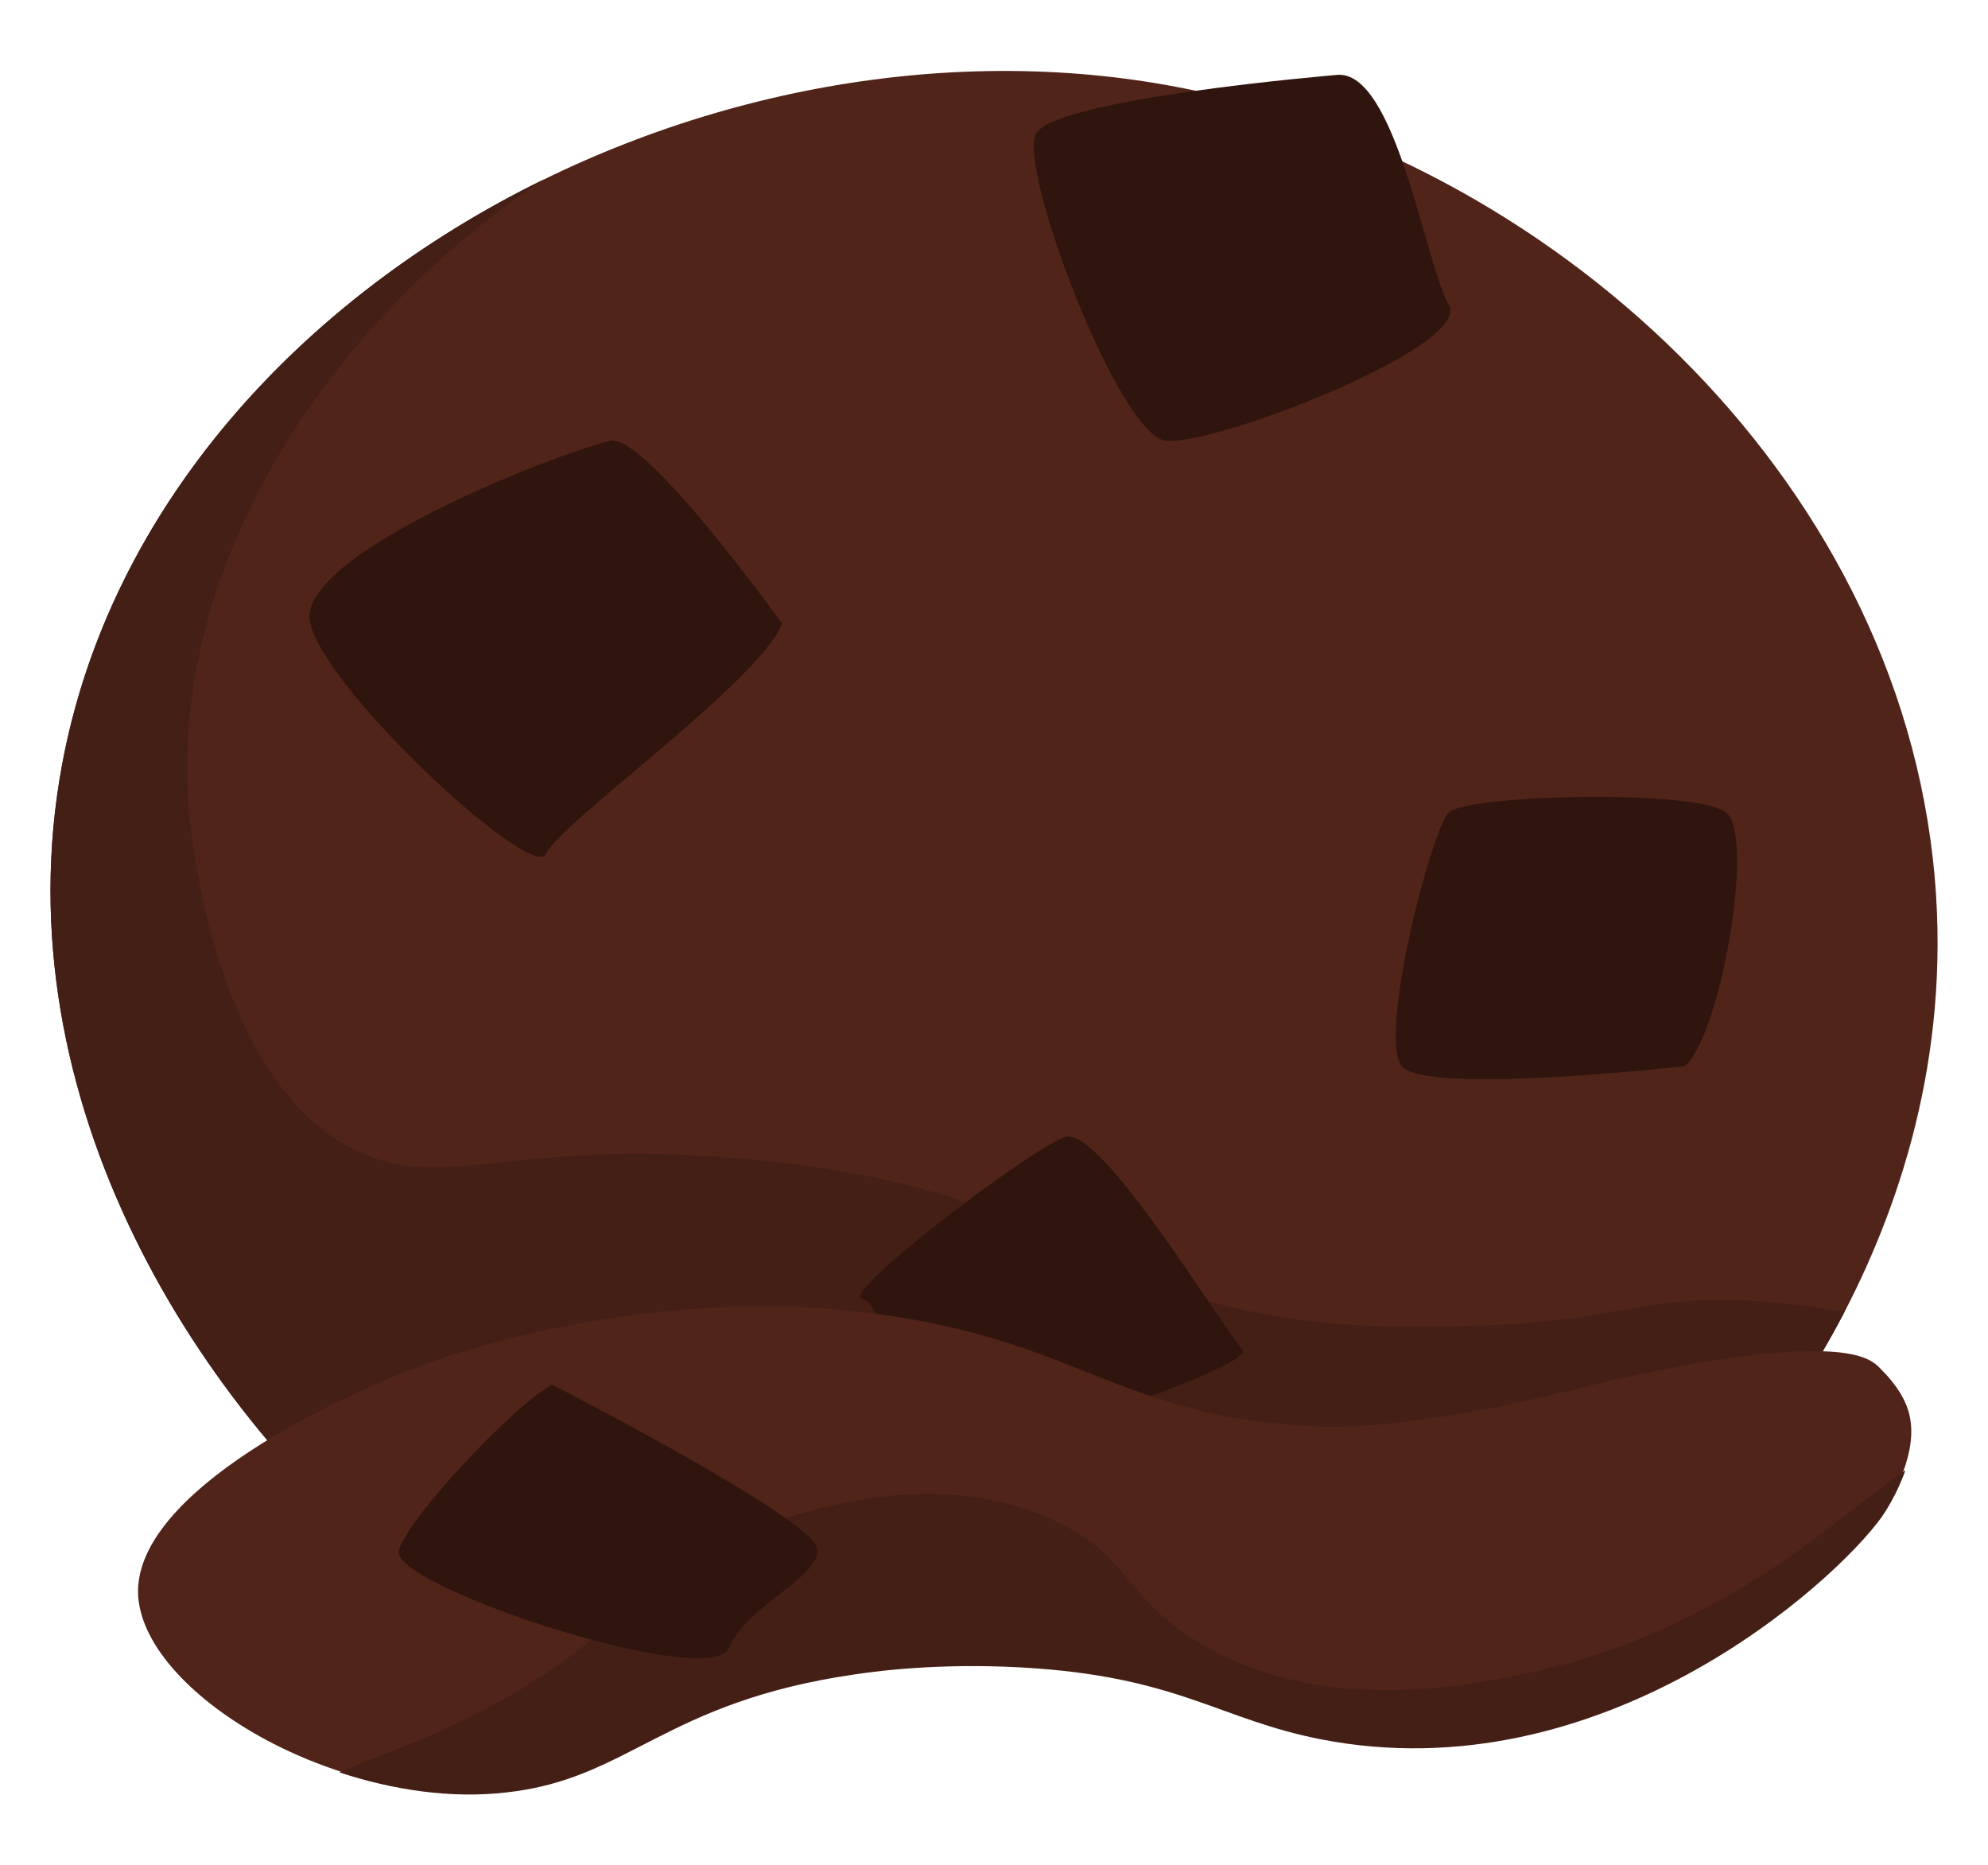
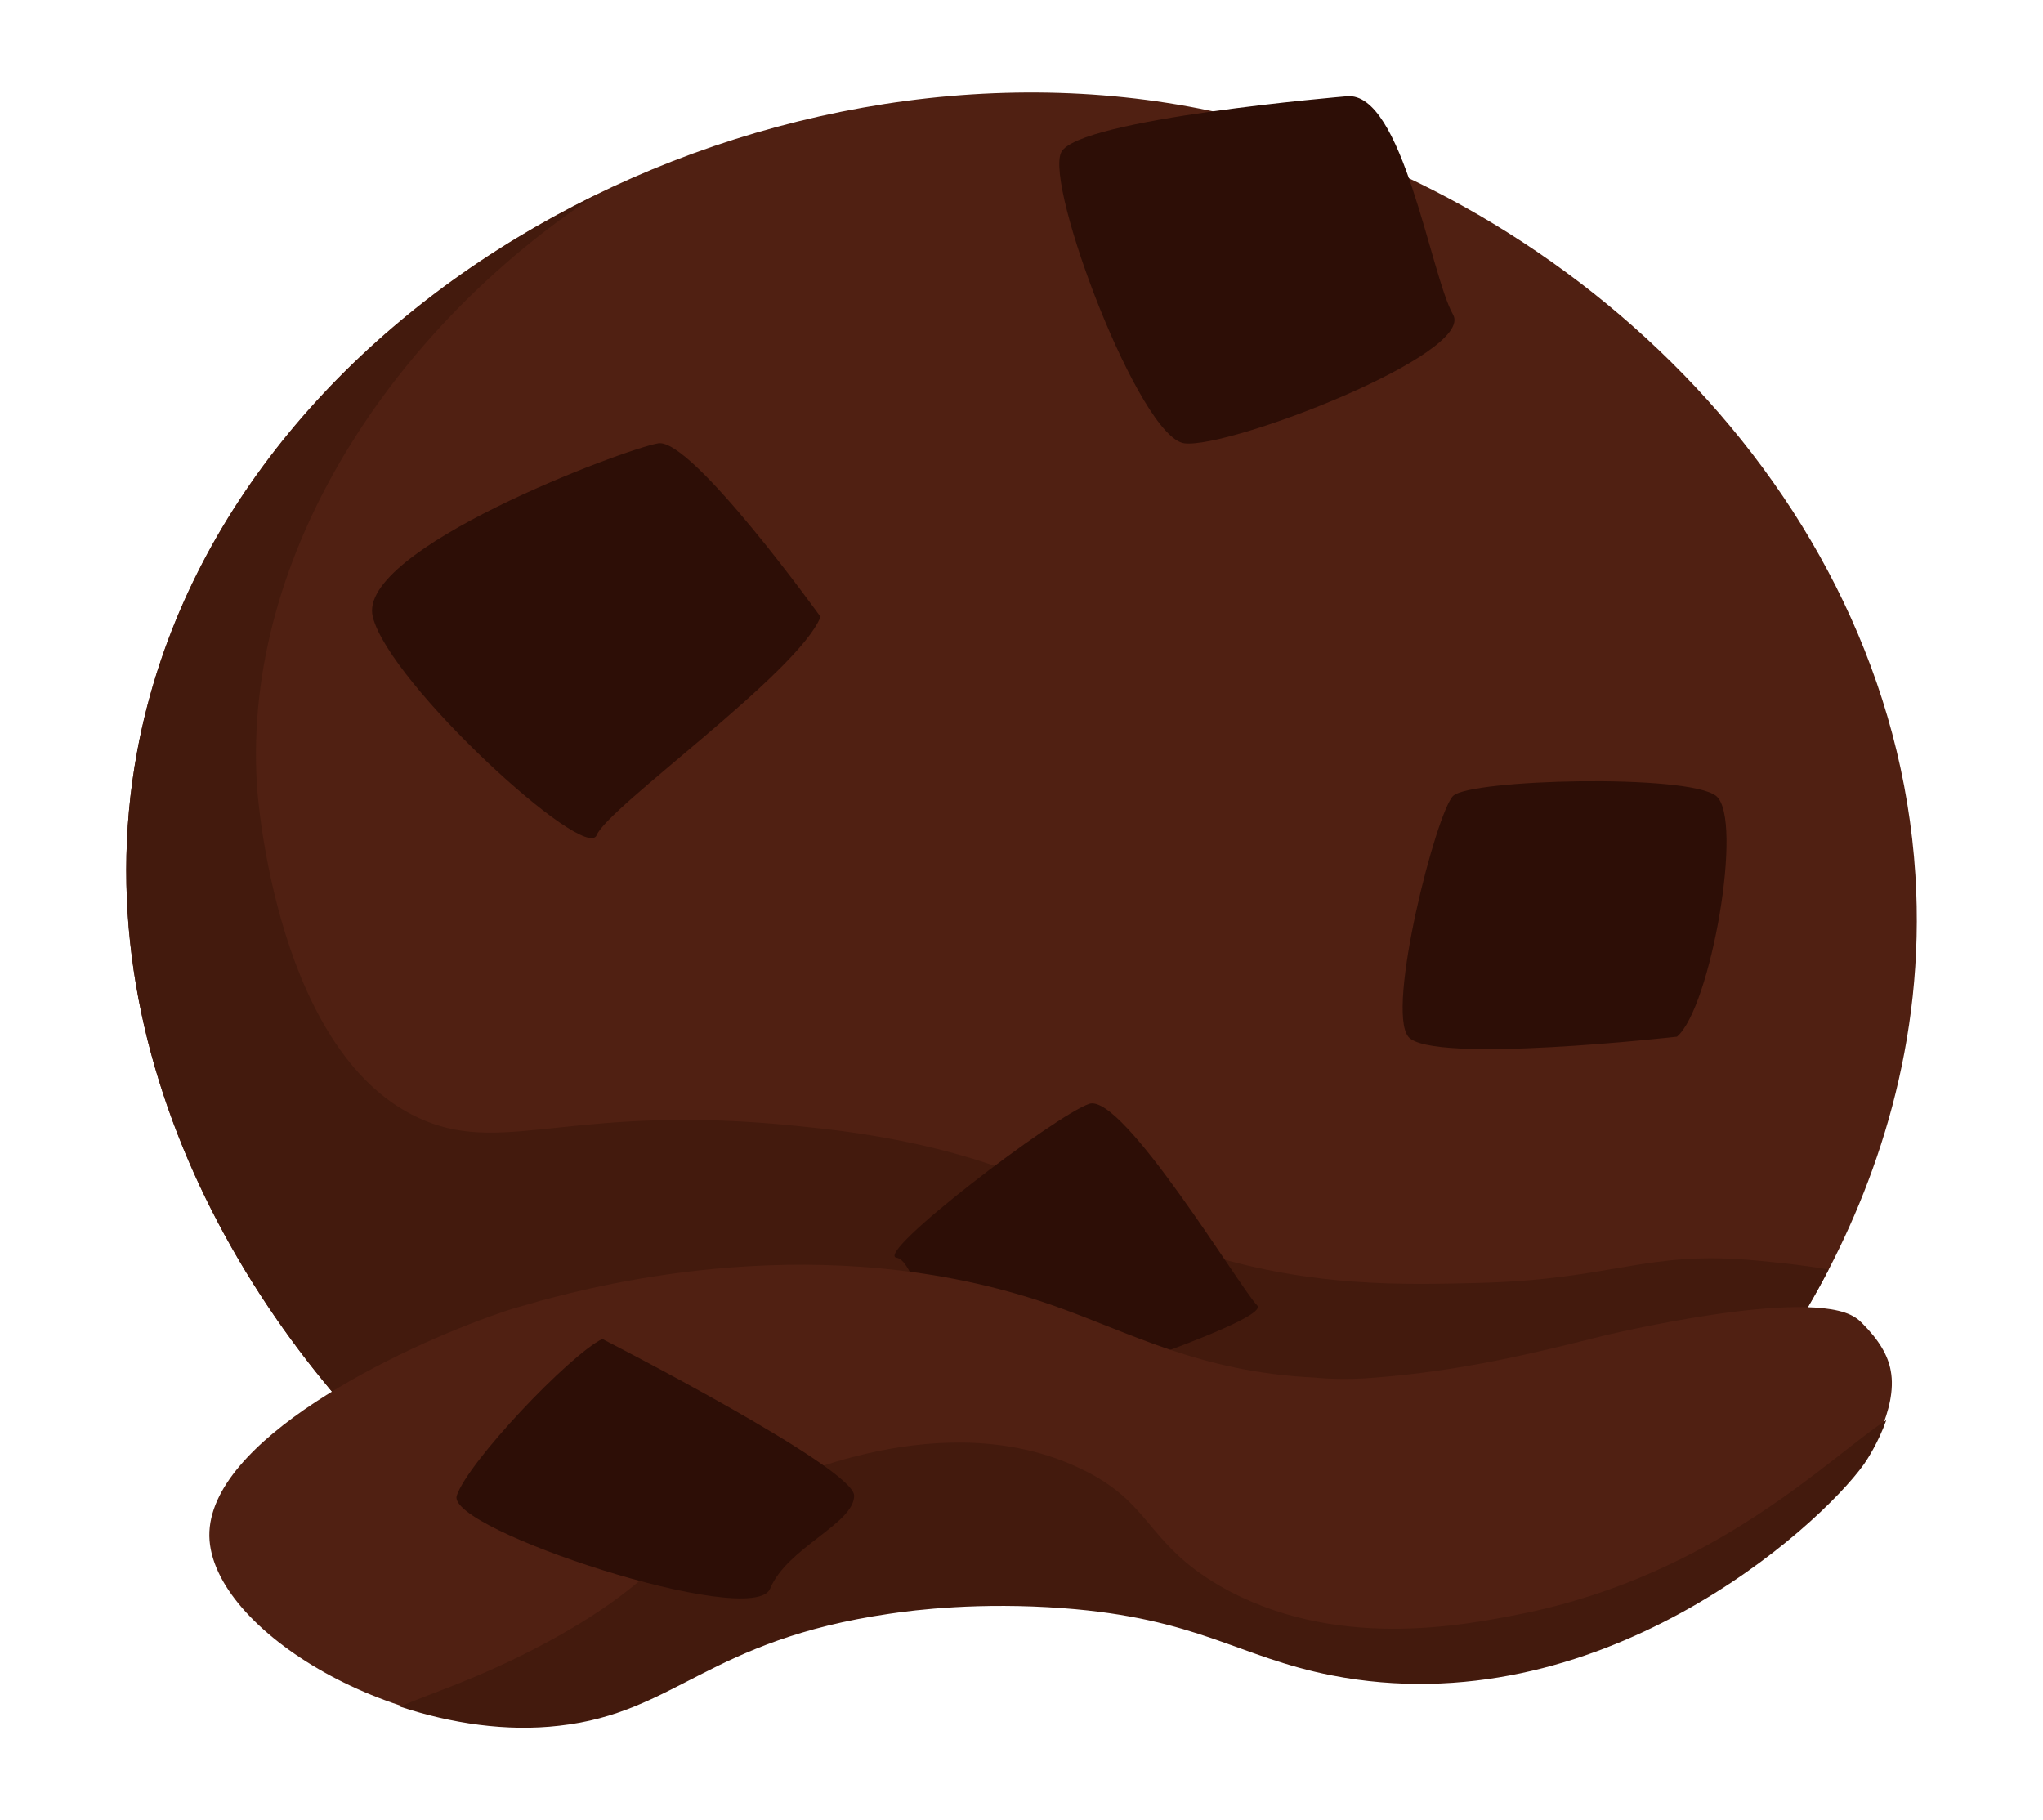
- <svg xmlns="http://www.w3.org/2000/svg" version="1.1" id="Layer_1" x="0px" y="0px" viewBox="0 0 337 316" style="enable-background:new 0 0 337 316;" xml:space="preserve">
+ <svg xmlns="http://www.w3.org/2000/svg" version="1.1" id="Layer_1" x="0px" y="0px" viewBox="0 0 365 325" style="enable-background:new 0 0 365 325;" xml:space="preserve">
  <style type="text/css">
- 	.st0{fill:#502419;}
- 	.st1{fill:#441F15;}
- 	.st2{fill:#30150F;}
+ 	.st0{fill:#502012;}
+ 	.st1{fill:#431A0D;}
+ 	.st2{fill:#2D0E06;}
</style>
  <g>
-     <path class="st0" d="M69.6,267.8c-35.7-28.2-69.6-81.2-59.1-138C25.2,49.8,121.1-1.8,202.3,15.3c61.9,13,121.5,67.2,125.9,136.5   c3.8,60.2-36.2,101.5-41.7,106.9c-22.1,22.1-57.9,1-88.9,6.4C151.3,273.2,107.3,297.5,69.6,267.8z" />
-     <path class="st1" d="M299.9,220.7c-20-1.9-25.3,3.4-50,4c-12.8,0.3-28.9,0.8-48-5c-20.7-6.3-27.1-14.4-53-20   c-8.1-1.7-14.1-2.4-20-3c-39.9-4.2-52.2,5.1-67-1c-26.5-10.9-29.9-58-30-60C29.3,93.8,57,53.7,92.2,30.4   c-41.1,20.1-73.6,55.5-81.7,99.3C0,186.6,33.9,239.6,69.6,267.8c37.7,29.7,81.6,5.5,128-2.7c31-5.4,66.7,15.6,88.9-6.4   c2.9-2.9,15.5-15.9,26.2-36.4C307.5,221.4,302.9,221,299.9,220.7z" />
-     <path class="st2" d="M162.6,247.7c0,0,51-16,48-19s-24-38-30-36s-38.7,26.9-34.4,27.5C150.6,220.7,155.6,249.7,162.6,247.7z" />
-     <path class="st0" d="M23.4,269.9c-0.2-17,33.3-33.4,51.8-39.8c3.1-1.1,5.4-1.6,7.3-2.2c10.4-2.8,50.6-13.4,91.3,0.7   c14.1,4.9,26.4,12,47,13c1.2,0.1,5.3,0.5,11,0c15.2-1.2,27.7-4.2,40.4-7.4c0,0,36.9-9,45.3-3.3c0.5,0.3,0.9,0.7,1.2,1   c3,3,4.6,5.7,5.1,8.5c1.3,6.9-4.2,15.4-5,16.5c-8,11.4-47.5,47.1-95.1,37.6c-16.8-3.3-23.8-10.2-48-12c-14.8-1.1-26.4,0.3-31,1   c-32.4,4.7-38.2,17.7-59,20C57.2,306.8,23.7,286.8,23.4,269.9z" />
-     <path class="st1" d="M319,257.1c0.5-0.7,2.6-3.9,4-7.9c-10,6.5-30.4,27.6-65.1,34.6c-10.5,2.1-33.7,6.7-54-5   c-13.4-7.8-12-14.9-25-21c-24.2-11.5-52.8,2-57,4c-17.1,8.1-15.5,14.8-38,27c-12.6,6.8-21.7,9.4-26.4,11.6c9.1,3,19,4.5,28.4,3.4   c20.8-2.3,26.6-15.3,59-20c4.6-0.7,16.2-2.1,31-1c24.2,1.8,31.2,8.7,48,12C271.5,304.1,310.9,268.4,319,257.1z" />
-     <g>
-       <path class="st2" d="M132.6,105.7c0,0-23-32-29-31s-54,19-51,31s38,44,40,39S128.6,115.7,132.6,105.7z" />
-       <path class="st2" d="M226.6,12.7c0,0-48,4-51,10s14,51,22,52s52-16,48-23S236.6,11.7,226.6,12.7z" />
-       <path class="st2" d="M285.6,180.7c0,0-44,5-48,0s5-40,8-43s42-4,47,0S291.6,175.7,285.6,180.7z" />
-       <path class="st2" d="M93.6,234.7c0,0,45,23,45,28s-12,9.3-15,16.6c-3,7.4-58-10.6-56-16.6S87.6,237.7,93.6,234.7z" />
-     </g>
+     <path class="st0" d="M83.6,272.3c-35.7-28.2-69.6-81.2-59.1-138C39.2,54.3,135.1,2.7,216.3,19.8c61.9,13,121.5,67.2,125.9,136.5   c3.8,60.2-36.2,101.5-41.7,106.9c-22.1,22.1-57.9,1-88.9,6.4C165.3,277.7,121.3,302,83.6,272.3z" />
+     <path class="st1" d="M313.9,225.2c-20-1.9-25.3,3.4-50,4c-12.8,0.3-28.9,0.8-48-5c-20.7-6.3-27.1-14.4-53-20   c-8.1-1.7-14.1-2.4-20-3c-39.9-4.2-52.2,5.1-67-1c-26.5-10.9-29.9-58-30-60c-2.6-41.8,25.1-82,60.3-105.2   c-41.1,20.1-73.6,55.5-81.7,99.3c-10.5,56.8,23.4,109.8,59.1,138c37.7,29.7,81.6,5.5,128-2.7c31-5.4,66.7,15.6,88.9-6.4   c2.9-2.9,15.5-15.9,26.2-36.4C321.5,225.9,316.9,225.5,313.9,225.2z" />
+     <path class="st2" d="M176.6,252.2c0,0,51-16,48-19s-24-38-30-36s-38.7,26.9-34.4,27.5C164.6,225.2,169.6,254.2,176.6,252.2z" />
+     <path class="st0" d="M37.4,274.4c-0.2-17,33.3-33.4,51.8-39.8c3.1-1.1,5.4-1.6,7.3-2.2c10.4-2.8,50.6-13.4,91.3,0.7   c14.1,4.9,26.4,12,47,13c1.2,0.1,5.3,0.5,11,0c15.2-1.2,27.7-4.2,40.4-7.4c0,0,36.9-9,45.3-3.3c0.5,0.3,0.9,0.7,1.2,1   c3,3,4.6,5.7,5.1,8.5c1.3,6.9-4.2,15.4-5,16.5c-8,11.4-47.5,47.1-95.1,37.6c-16.8-3.3-23.8-10.2-48-12c-14.8-1.1-26.4,0.3-31,1   c-32.4,4.7-38.2,17.7-59,20C71.2,311.3,37.7,291.3,37.4,274.4z" />
+     <path class="st1" d="M333,261.6c0.5-0.7,2.6-3.9,4-7.9c-10,6.5-30.4,27.6-65.1,34.6c-10.5,2.1-33.7,6.7-54-5   c-13.4-7.8-12-14.9-25-21c-24.2-11.5-52.8,2-57,4c-17.1,8.1-15.5,14.8-38,27c-12.6,6.8-21.7,9.4-26.4,11.6c9.1,3,19,4.5,28.4,3.4   c20.8-2.3,26.6-15.3,59-20c4.6-0.7,16.2-2.1,31-1c24.2,1.8,31.2,8.7,48,12C285.5,308.6,324.9,272.9,333,261.6z" />
+     <path class="st2" d="M146.6,110.2c0,0-23-32-29-31s-54,19-51,31s38,44,40,39S142.6,120.2,146.6,110.2z" />
+     <path class="st2" d="M240.6,17.2c0,0-48,4-51,10s14,51,22,52s52-16,48-23S250.6,16.2,240.6,17.2z" />
+     <path class="st2" d="M299.6,185.2c0,0-44,5-48,0s5-40,8-43s42-4,47,0S305.6,180.2,299.6,185.2z" />
+     <path class="st2" d="M107.6,239.2c0,0,45,23,45,28s-12,9.3-15,16.6c-3,7.4-58-10.6-56-16.6S101.6,242.2,107.6,239.2z" />
  </g>
</svg>
